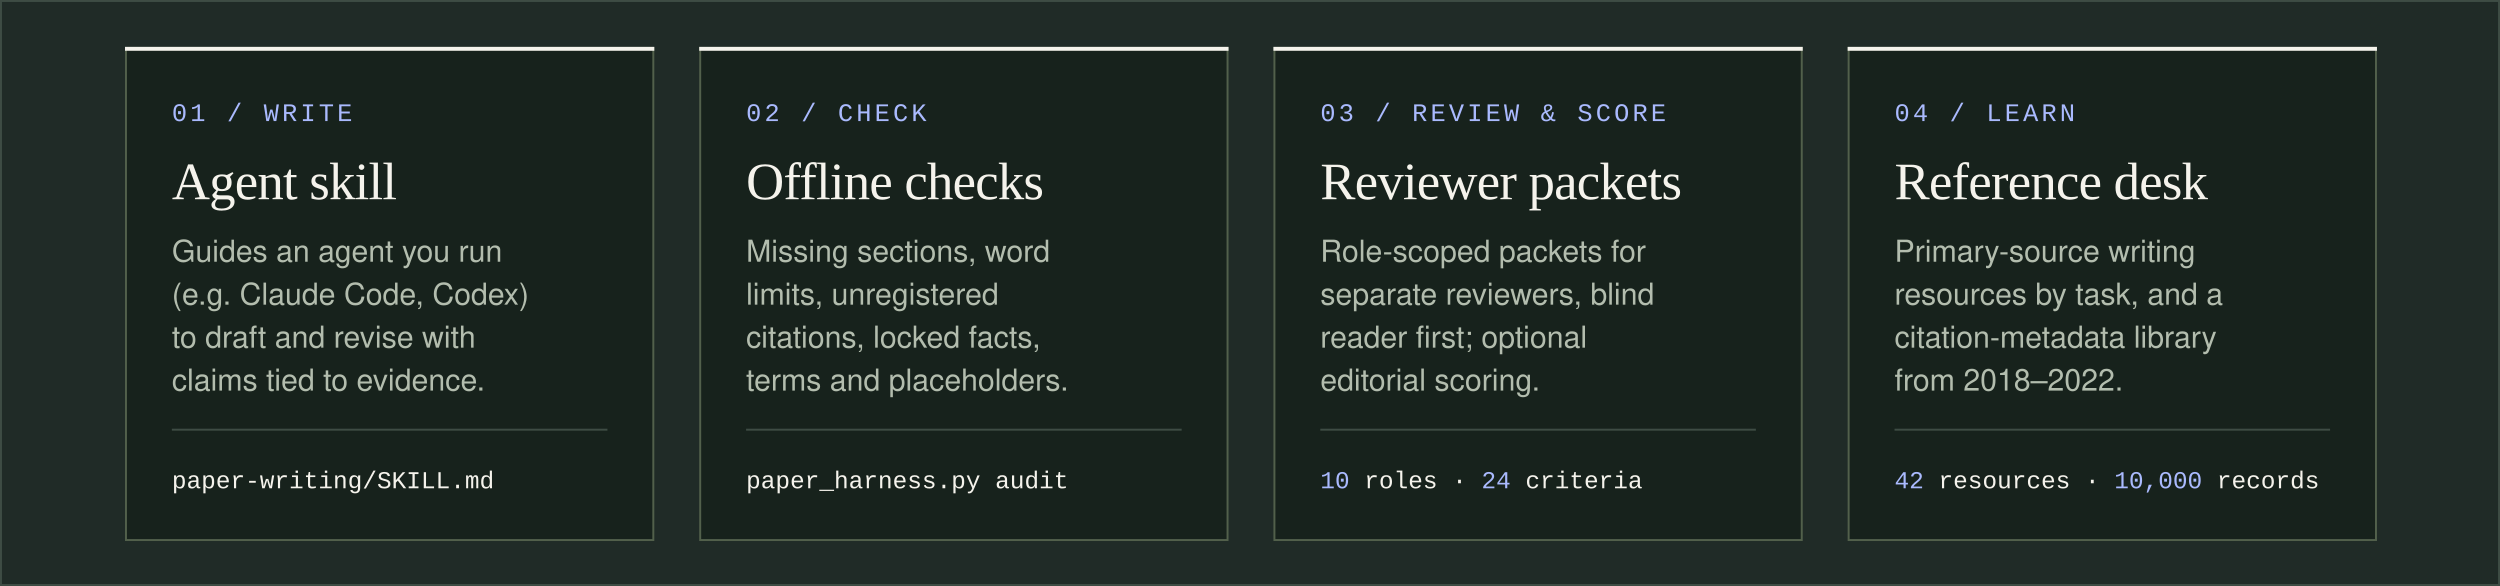
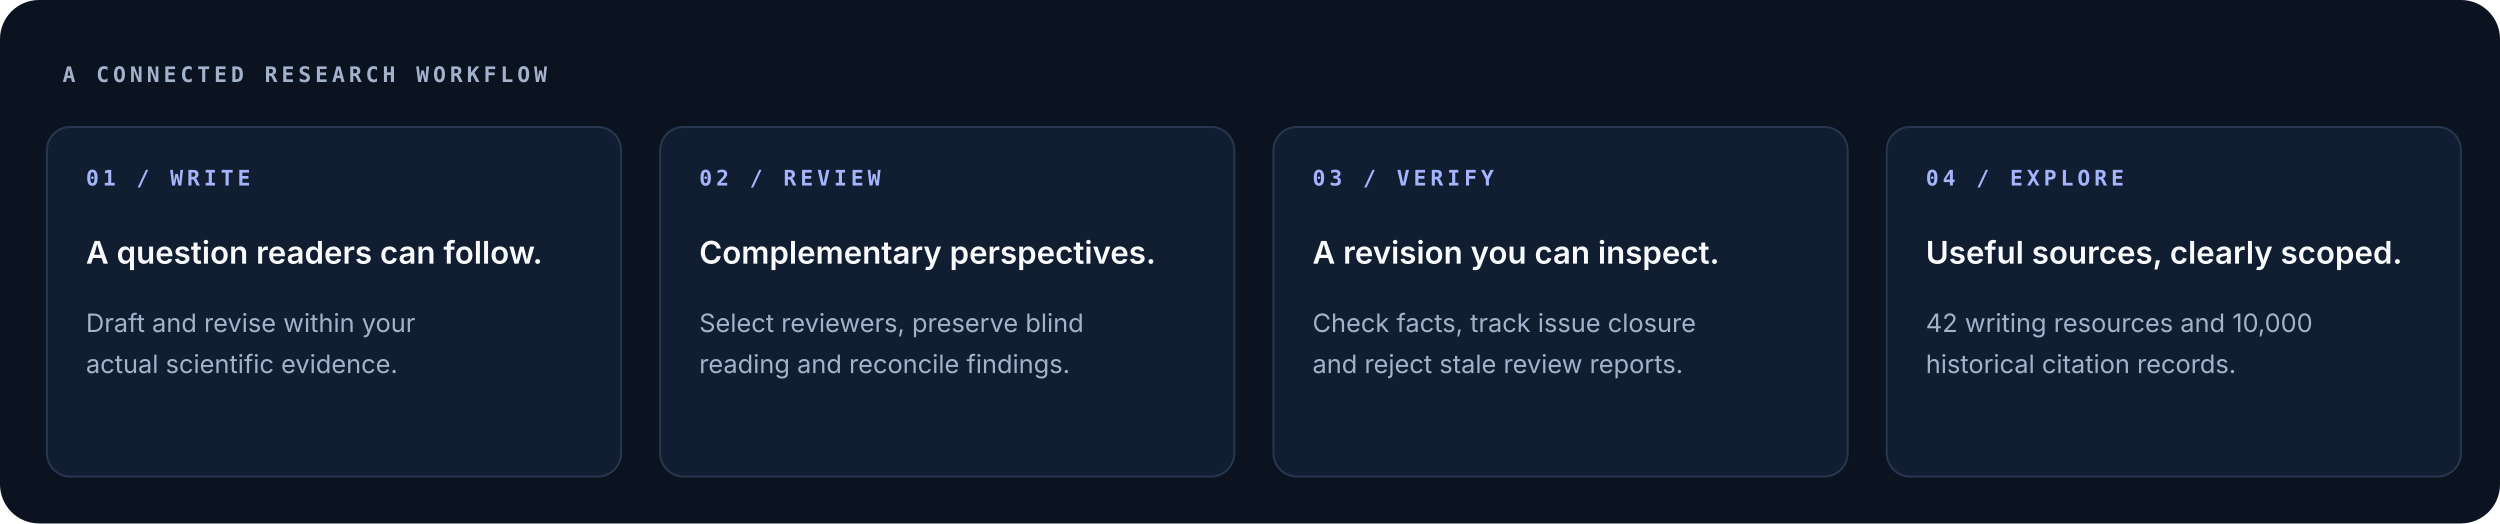
- <svg xmlns="http://www.w3.org/2000/svg" width="1280" height="300" viewBox="0 0 1280 300" role="img" aria-labelledby="capabilities-title capabilities-desc">
-   <style>
-     .bg { fill: #202b27; }
-     .frame { fill: none; stroke: #3e4c44; }
-     .serif { font-family: Georgia, 'Times New Roman', Times, serif; }
-     .sans { font-family: -apple-system, BlinkMacSystemFont, 'Segoe UI', 'Helvetica Neue', Helvetica, Arial, sans-serif; }
-     .mono { font-family: ui-monospace, SFMono-Regular, 'SF Mono', Menlo, Consolas, 'Liberation Mono', monospace; }
-     .card { fill: #17221c; stroke: #52604b; }
-     .card-top { fill: #f5f3ec; }
-     .eyebrow { font-size: 13px; font-weight: 500; letter-spacing: 1.6px; fill: #aabafe; }
-     .heading { font-size: 27px; letter-spacing: -0.4px; fill: #f5f3ec; }
-     .detail { font-size: 15.5px; fill: #b3bdae; }
-     .rule { stroke: #3e4c44; stroke-width: 1; }
-     .footer { font-size: 12.5px; font-weight: 500; fill: #f5f3ec; }
-     .figure { fill: #aabafe; }
-   </style>
-   <rect class="bg" width="1280" height="300" />
-   <rect class="frame" x="0.5" y="0.5" width="1279" height="299" />
-   <g aria-hidden="true">
-     <rect class="card" x="64.5" y="24.5" width="270" height="252" />
-     <rect class="card" x="358.5" y="24.5" width="270" height="252" />
-     <rect class="card" x="652.5" y="24.5" width="270" height="252" />
-     <rect class="card" x="946.5" y="24.5" width="270" height="252" />
-     <rect class="card-top" x="64" y="24" width="271" height="2" />
-     <rect class="card-top" x="358" y="24" width="271" height="2" />
-     <rect class="card-top" x="652" y="24" width="271" height="2" />
-     <rect class="card-top" x="946" y="24" width="271" height="2" />
-     <line class="rule" x1="88" y1="220" x2="311" y2="220" />
-     <line class="rule" x1="382" y1="220" x2="605" y2="220" />
-     <line class="rule" x1="676" y1="220" x2="899" y2="220" />
-     <line class="rule" x1="970" y1="220" x2="1193" y2="220" />
-   </g>
-   <text class="mono eyebrow" x="88" y="62">01 / WRITE</text>
-   <text class="serif heading" x="88" y="102">Agent skill</text>
-   <text class="sans detail" x="88" y="134">Guides an agent you run</text>
-   <text class="sans detail" x="88" y="156">(e.g. Claude Code, Codex)</text>
-   <text class="sans detail" x="88" y="178">to draft and revise with</text>
-   <text class="sans detail" x="88" y="200">claims tied to evidence.</text>
-   <text class="mono footer" x="88" y="250">paper-writing/SKILL.md</text>
-   <text class="mono eyebrow" x="382" y="62">02 / CHECK</text>
-   <text class="serif heading" x="382" y="102">Offline checks</text>
-   <text class="sans detail" x="382" y="134">Missing sections, word</text>
-   <text class="sans detail" x="382" y="156">limits, unregistered</text>
-   <text class="sans detail" x="382" y="178">citations, locked facts,</text>
-   <text class="sans detail" x="382" y="200">terms and placeholders.</text>
-   <text class="mono footer" x="382" y="250">paper_harness.py audit</text>
-   <text class="mono eyebrow" x="676" y="62">03 / REVIEW &amp; SCORE</text>
-   <text class="serif heading" x="676" y="102">Reviewer packets</text>
-   <text class="sans detail" x="676" y="134">Role-scoped packets for</text>
-   <text class="sans detail" x="676" y="156">separate reviewers, blind</text>
-   <text class="sans detail" x="676" y="178">reader first; optional</text>
-   <text class="sans detail" x="676" y="200">editorial scoring.</text>
-   <text class="mono footer" x="676" y="250">
-     <tspan class="figure">10</tspan> roles · <tspan class="figure">24</tspan> criteria</text>
-   <text class="mono eyebrow" x="970" y="62">04 / LEARN</text>
-   <text class="serif heading" x="970" y="102">Reference desk</text>
-   <text class="sans detail" x="970" y="134">Primary-source writing</text>
-   <text class="sans detail" x="970" y="156">resources by task, and a</text>
-   <text class="sans detail" x="970" y="178">citation-metadata library</text>
-   <text class="sans detail" x="970" y="200">from 2018–2022.</text>
-   <text class="mono footer" x="970" y="250">
-     <tspan class="figure">42</tspan> resources · <tspan class="figure">10,000</tspan> records</text>
+ <svg xmlns="http://www.w3.org/2000/svg" width="1280" height="268" viewBox="0 0 1280 268" role="img" aria-labelledby="title desc">
+   <style>text{font-family:Inter,'Segoe UI',Arial,sans-serif;fill:#f8fafc}.muted{fill:#a3b2cb}.accent{fill:#a5b4fc}.mint{fill:#5eead4}.mono{font-family:'Cascadia Code',Consolas,monospace;letter-spacing:1.6px}.small{font-size:13px}.label{font-size:11px;font-weight:600;letter-spacing:2px}.heading{font-weight:650;letter-spacing:-1px}</style>
+   <rect width="1280" height="268" rx="20" fill="#0b1220" />
+   <text x="32" y="42" class="mono label muted">A CONNECTED RESEARCH WORKFLOW</text>
+   <rect x="24" y="65" width="294" height="179" rx="12" fill="#111d31" stroke="#273750" />
+   <text x="44" y="95" class="mono label accent">01 / WRITE</text>
+   <text x="44" y="135" font-size="16" font-weight="600">A question readers can follow.</text>
+   <text x="44" y="170" class="small muted">Draft and revise within your</text>
+   <text x="44" y="191" class="small muted">actual scientific evidence.</text>
+   <rect x="338" y="65" width="294" height="179" rx="12" fill="#111d31" stroke="#273750" />
+   <text x="358" y="95" class="mono label accent">02 / REVIEW</text>
+   <text x="358" y="135" font-size="16" font-weight="600">Complementary perspectives.</text>
+   <text x="358" y="170" class="small muted">Select reviewers, preserve blind</text>
+   <text x="358" y="191" class="small muted">reading and reconcile findings.</text>
+   <rect x="652" y="65" width="294" height="179" rx="12" fill="#111d31" stroke="#273750" />
+   <text x="672" y="95" class="mono label accent">03 / VERIFY</text>
+   <text x="672" y="135" font-size="16" font-weight="600">A revision you can inspect.</text>
+   <text x="672" y="170" class="small muted">Check facts, track issue closure</text>
+   <text x="672" y="191" class="small muted">and reject stale review reports.</text>
+   <rect x="966" y="65" width="294" height="179" rx="12" fill="#111d31" stroke="#273750" />
+   <text x="986" y="95" class="mono label accent">04 / EXPLORE</text>
+   <text x="986" y="135" font-size="16" font-weight="600">Useful sources, clearly scoped.</text>
+   <text x="986" y="170" class="small muted">42 writing resources and 10,000</text>
+   <text x="986" y="191" class="small muted">historical citation records.</text>
</svg>
